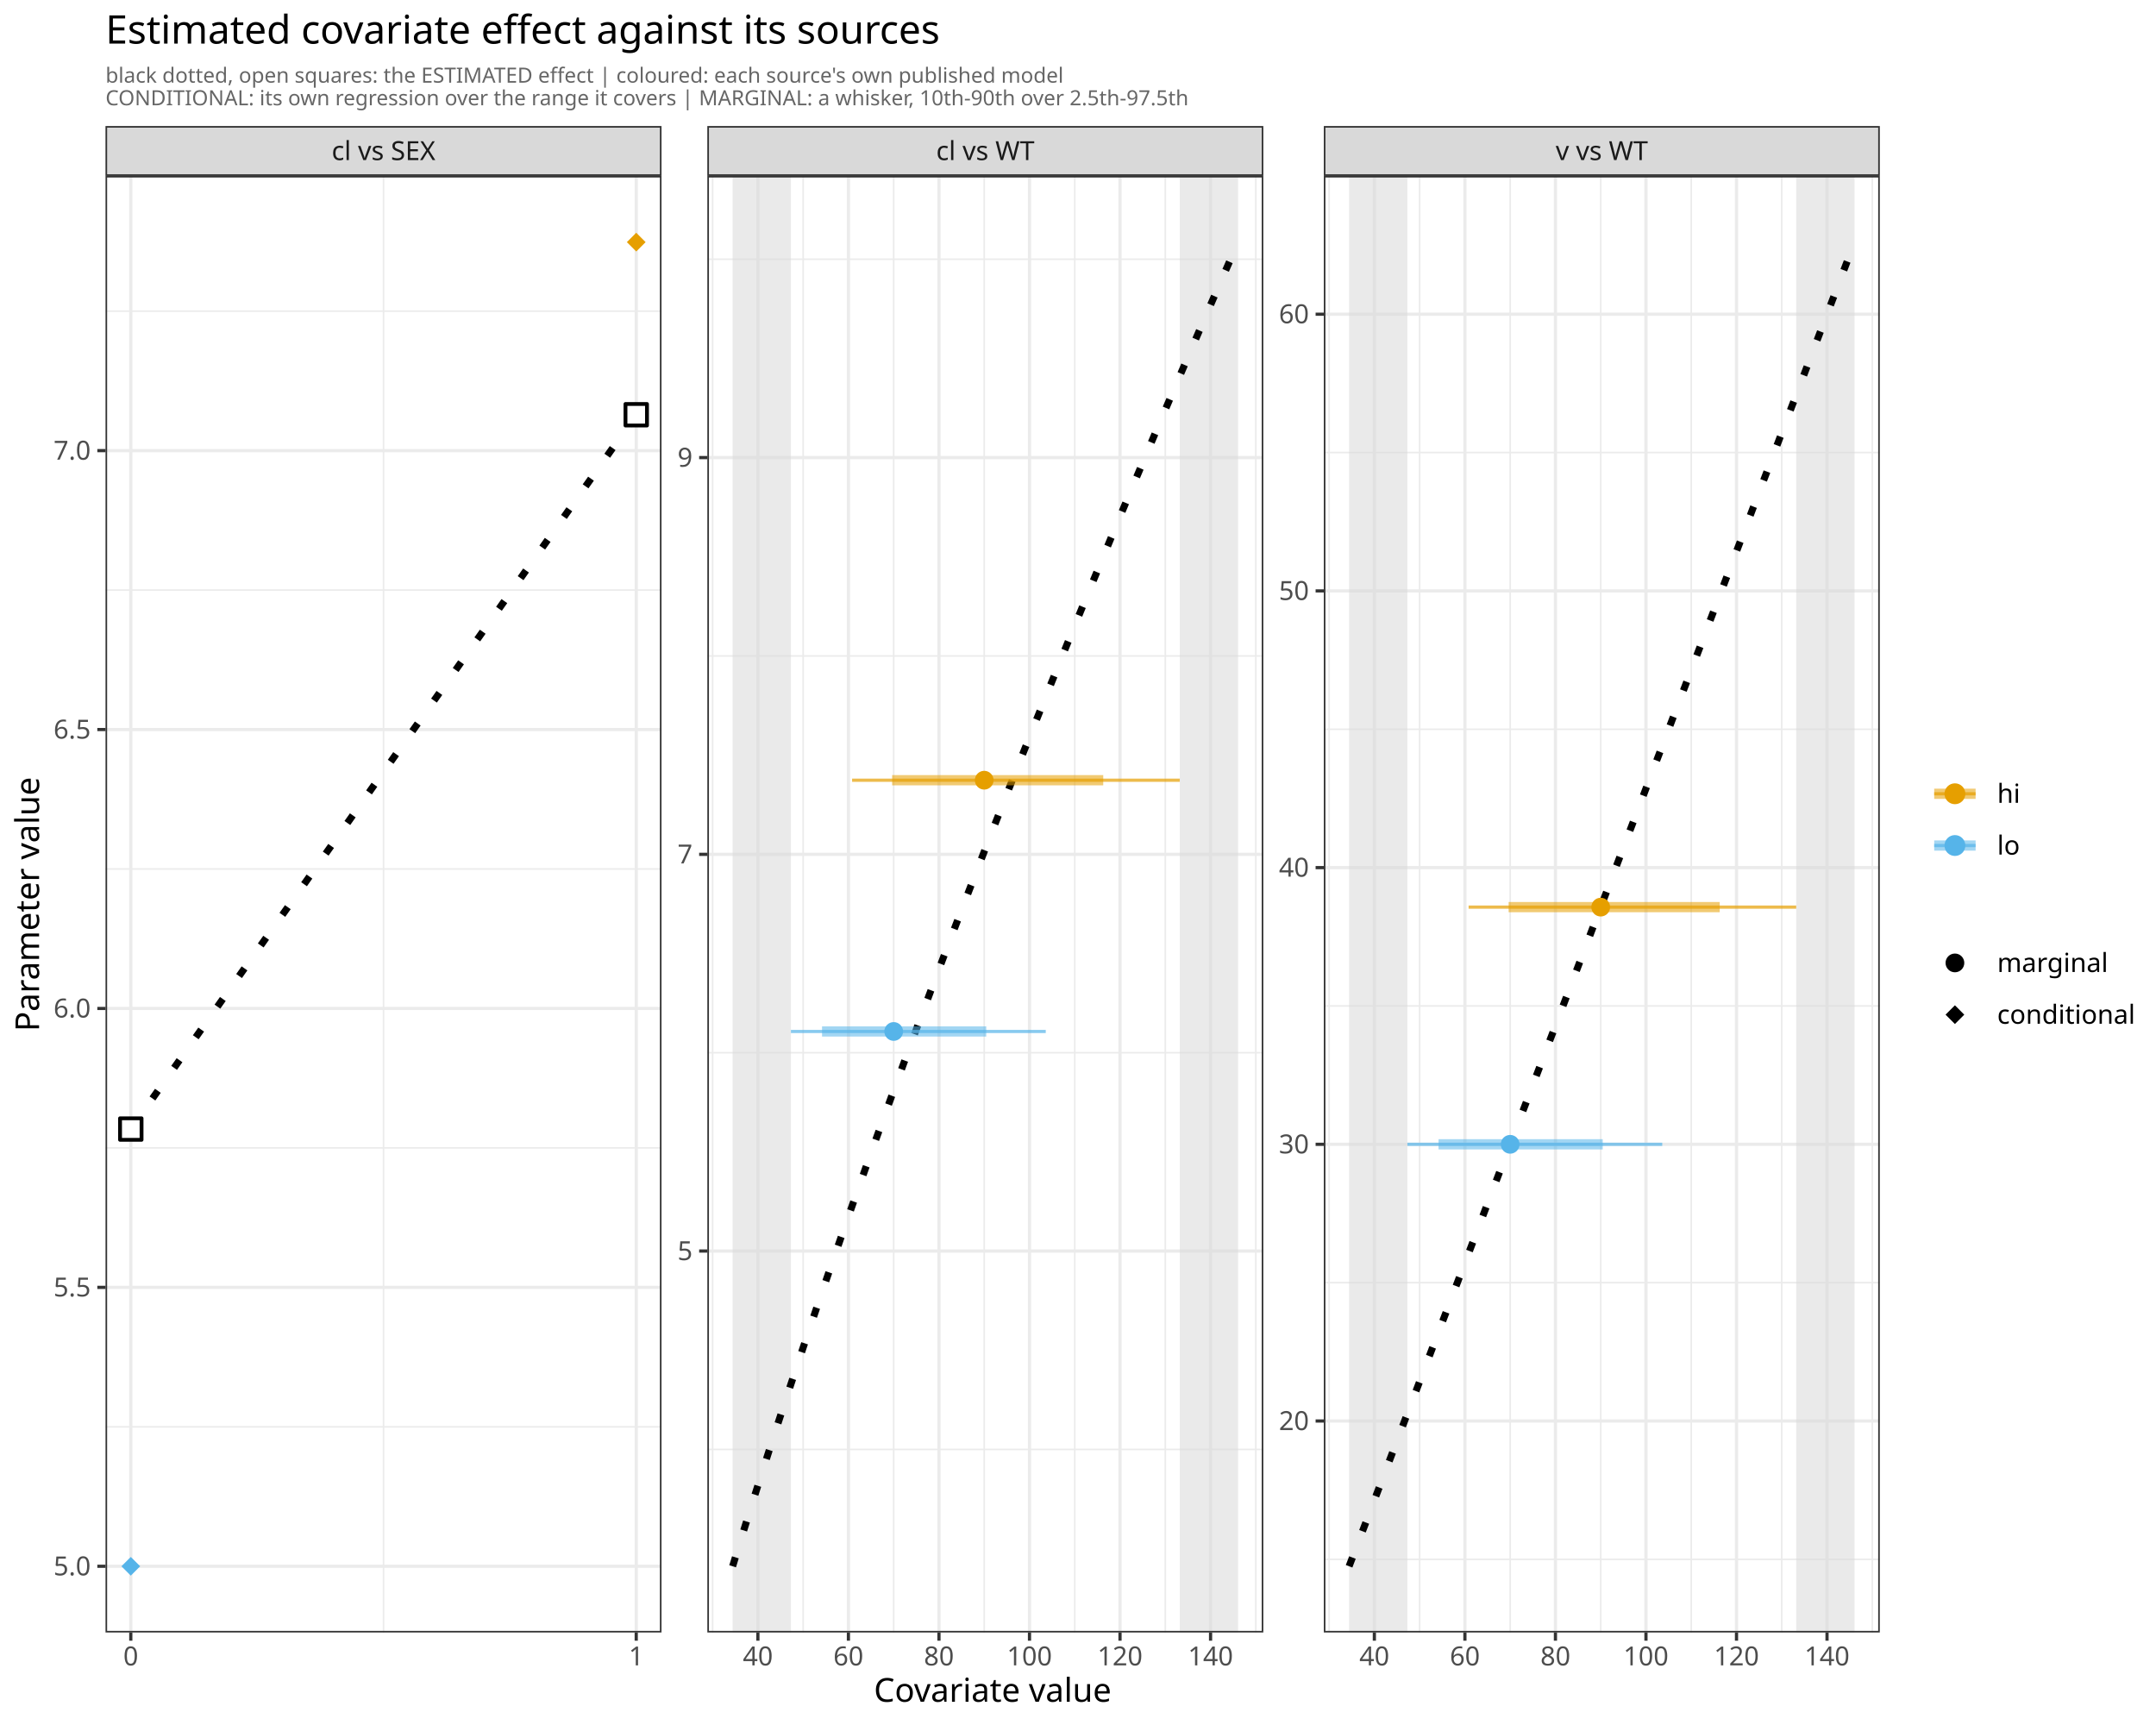
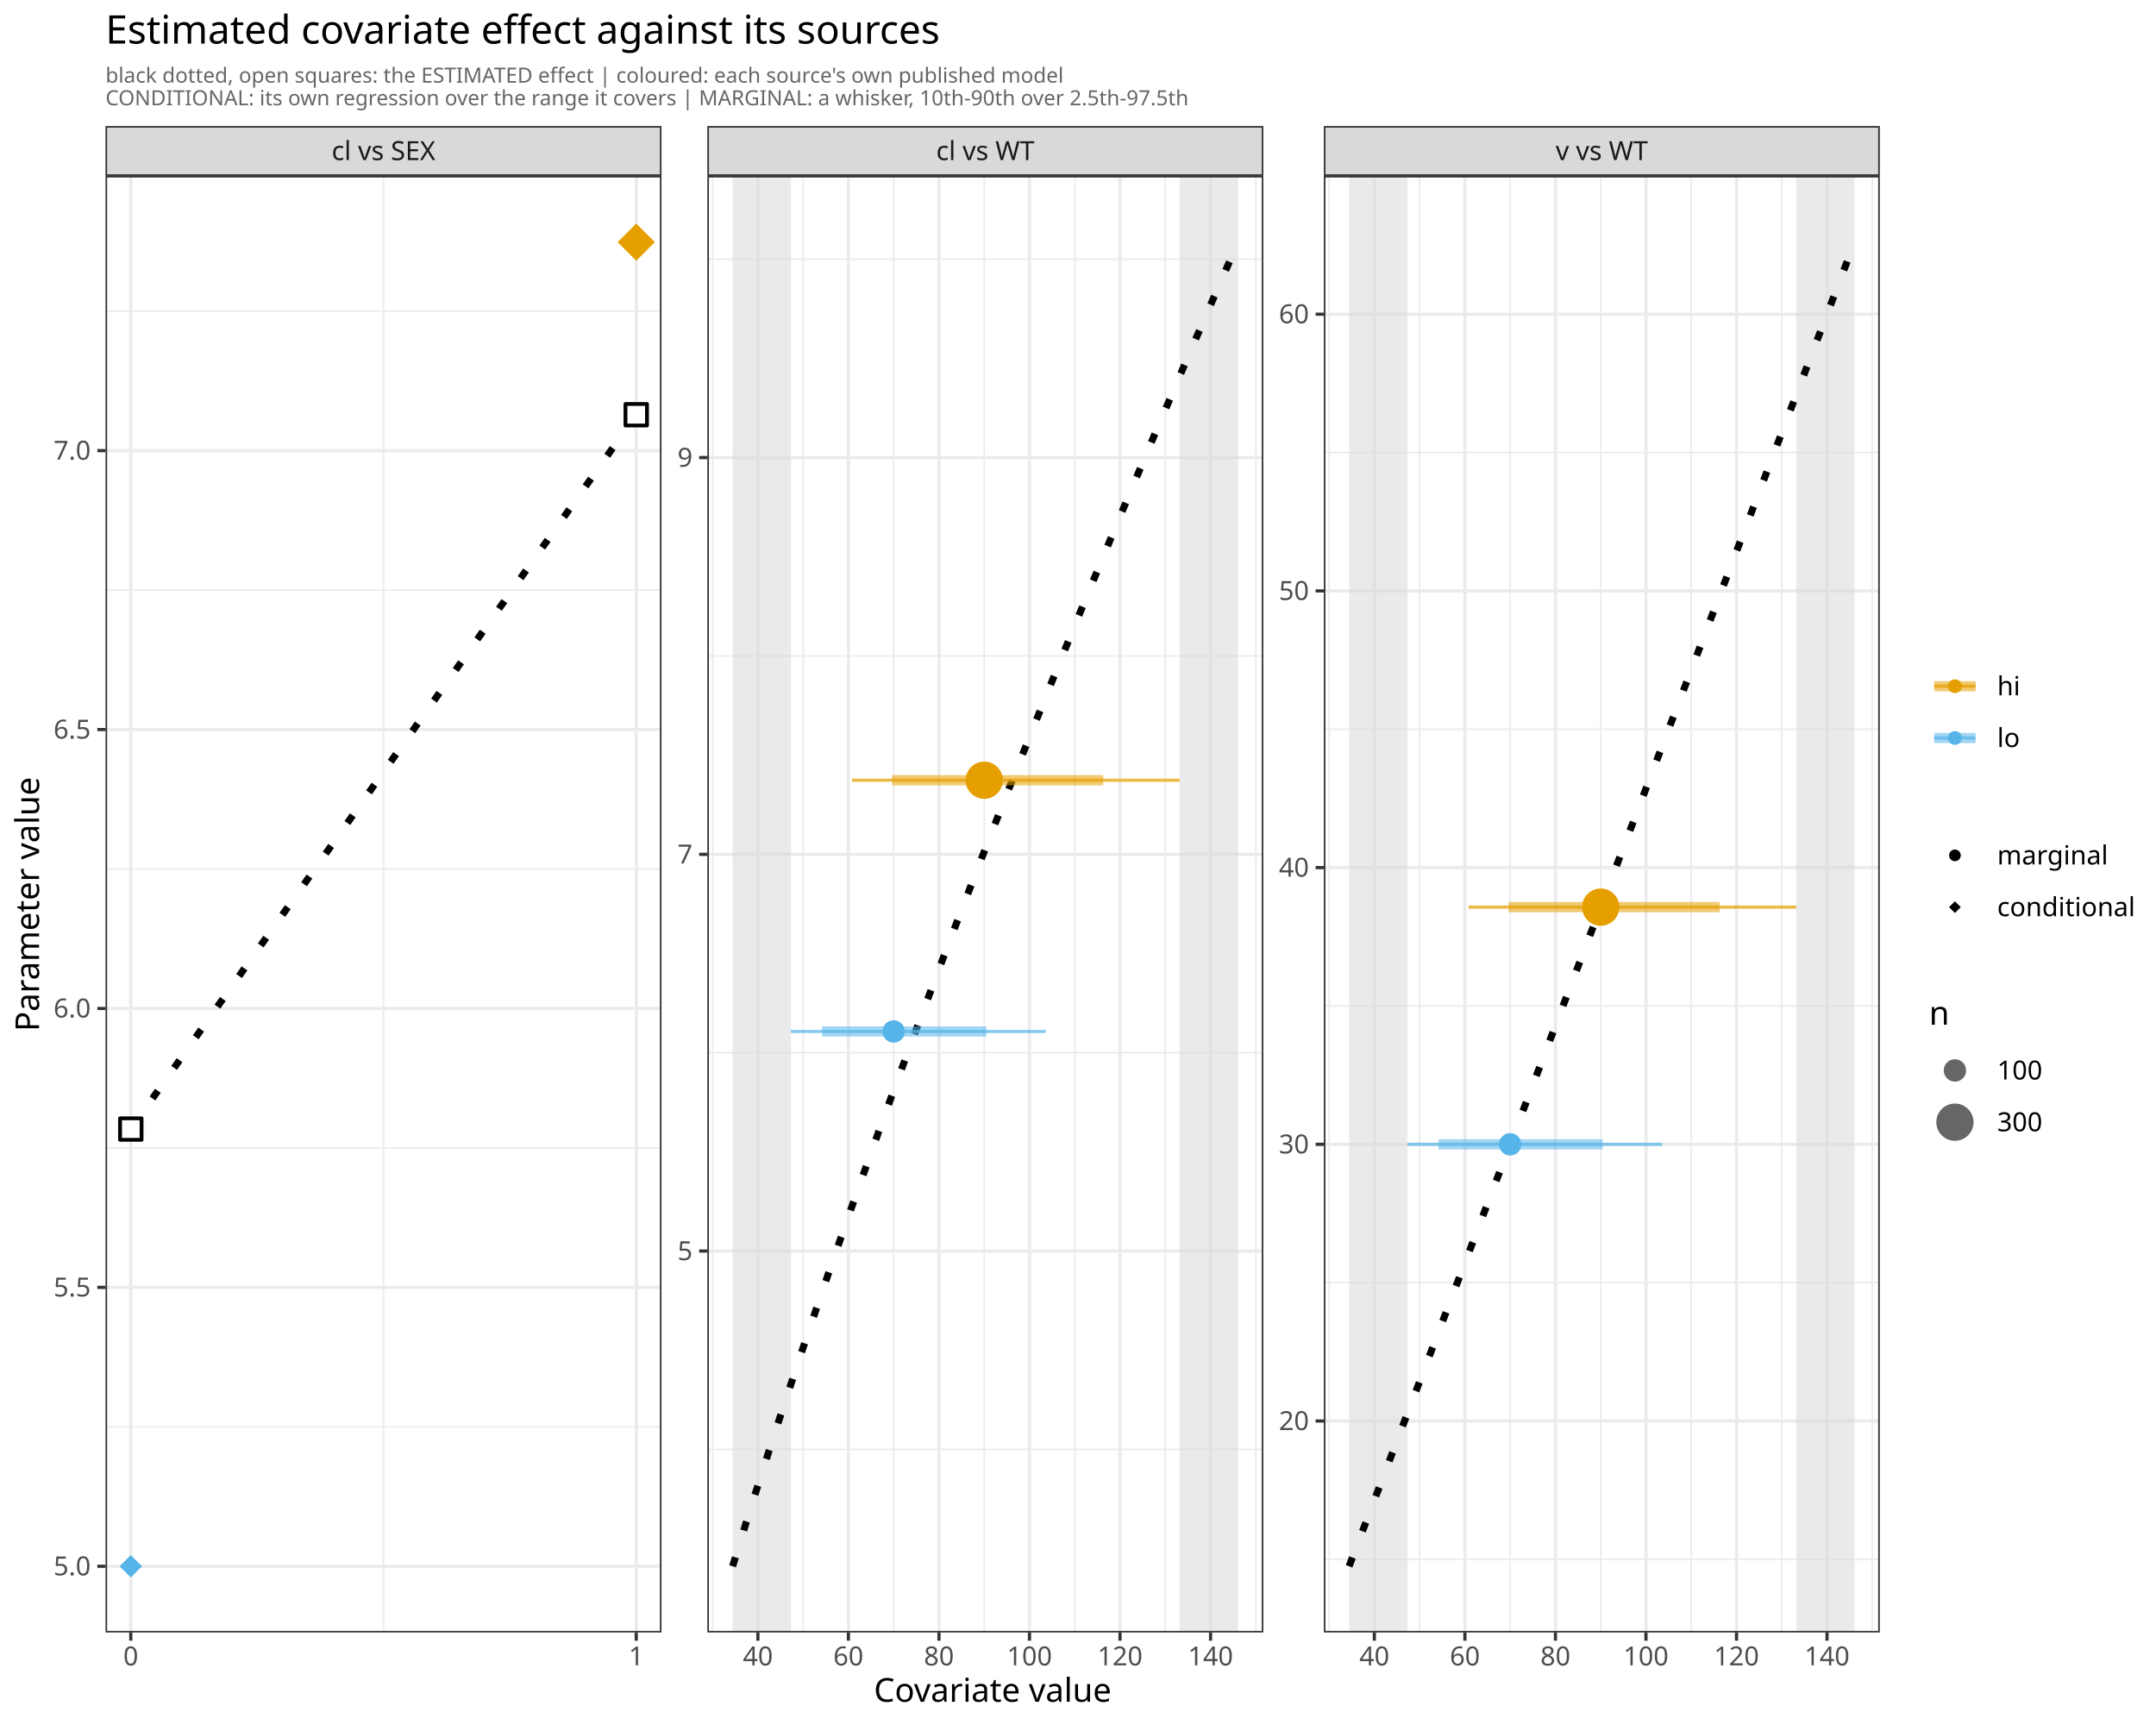
<svg xmlns="http://www.w3.org/2000/svg" class="svglite" data-engine-version="2.0" width="720.00pt" height="576.00pt" viewBox="0 0 720.00 576.00">
  <defs>
    <style type="text/css">
    .svglite line, .svglite polyline, .svglite polygon, .svglite path, .svglite rect, .svglite circle {
      fill: none;
      stroke: #000000;
      stroke-linecap: round;
      stroke-linejoin: round;
      stroke-miterlimit: 10.00;
    }
  </style>
  </defs>
  <rect width="100%" height="100%" style="stroke: none; fill: #FFFFFF;" />
  <defs>
    <clipPath id="cpMC4wMHw3MjAuMDB8MC4wMHw1NzYuMDA=">
      <rect x="0.00" y="0.00" width="720.00" height="576.00" />
    </clipPath>
  </defs>
  <g clip-path="url(#cpMC4wMHw3MjAuMDB8MC4wMHw1NzYuMDA=)">
    <rect x="0.00" y="0.00" width="720.00" height="576.00" style="stroke-width: 1.07; stroke: #FFFFFF; fill: #FFFFFF;" />
  </g>
  <defs>
    <clipPath id="cpMzUuMjR8MjIwLjkxfDU4Ljc0fDU0NS4xMQ==">
      <rect x="35.24" y="58.74" width="185.67" height="486.37" />
    </clipPath>
  </defs>
  <g clip-path="url(#cpMzUuMjR8MjIwLjkxfDU4Ljc0fDU0NS4xMQ==)">
    <rect x="35.24" y="58.74" width="185.67" height="486.37" style="stroke-width: 1.07; stroke: none; fill: #FFFFFF;" />
    <polyline points="35.24,476.44 220.91,476.44 " style="stroke-width: 0.53; stroke: #EBEBEB; stroke-linecap: butt;" />
    <polyline points="35.24,383.30 220.91,383.30 " style="stroke-width: 0.53; stroke: #EBEBEB; stroke-linecap: butt;" />
    <polyline points="35.24,290.17 220.91,290.17 " style="stroke-width: 0.53; stroke: #EBEBEB; stroke-linecap: butt;" />
    <polyline points="35.24,197.03 220.91,197.03 " style="stroke-width: 0.53; stroke: #EBEBEB; stroke-linecap: butt;" />
    <polyline points="35.24,103.90 220.91,103.90 " style="stroke-width: 0.53; stroke: #EBEBEB; stroke-linecap: butt;" />
    <polyline points="128.08,545.11 128.08,58.74 " style="stroke-width: 0.53; stroke: #EBEBEB; stroke-linecap: butt;" />
    <polyline points="35.24,523.00 220.91,523.00 " style="stroke-width: 1.07; stroke: #EBEBEB; stroke-linecap: butt;" />
    <polyline points="35.24,429.87 220.91,429.87 " style="stroke-width: 1.07; stroke: #EBEBEB; stroke-linecap: butt;" />
    <polyline points="35.24,336.74 220.91,336.74 " style="stroke-width: 1.07; stroke: #EBEBEB; stroke-linecap: butt;" />
    <polyline points="35.24,243.60 220.91,243.60 " style="stroke-width: 1.07; stroke: #EBEBEB; stroke-linecap: butt;" />
    <polyline points="35.24,150.47 220.91,150.47 " style="stroke-width: 1.07; stroke: #EBEBEB; stroke-linecap: butt;" />
    <polyline points="43.68,545.11 43.68,58.74 " style="stroke-width: 1.07; stroke: #EBEBEB; stroke-linecap: butt;" />
    <polyline points="212.47,545.11 212.47,58.74 " style="stroke-width: 1.07; stroke: #EBEBEB; stroke-linecap: butt;" />
    <polyline points="43.68,377.01 212.47,138.49 " style="stroke-width: 2.35; stroke-dasharray: 3.13,9.39; stroke-linecap: butt;" />
    <rect x="40.09" y="373.42" width="7.18" height="7.18" style="stroke-width: 1.28; fill: #FFFFFF;" />
    <rect x="208.88" y="134.90" width="7.18" height="7.18" style="stroke-width: 1.28; fill: #FFFFFF;" />
-     <polygon points="209.34,80.85 212.47,77.72 215.60,80.85 212.47,83.98 " style="stroke-width: 0.71; stroke: none; fill: #E69F00;" />
-     <polygon points="40.55,523.00 43.68,519.88 46.81,523.00 43.68,526.13 " style="stroke-width: 0.71; stroke: none; fill: #56B4E9;" />
+     <polygon points="206.25,80.85 212.47,74.63 218.70,80.85 212.47,87.07 " style="stroke-width: 0.71; stroke: none; fill: #E69F00;" />
+     <polygon points="39.94,523.00 43.68,519.26 47.42,523.00 43.68,526.75 " style="stroke-width: 0.71; stroke: none; fill: #56B4E9;" />
    <rect x="35.24" y="58.74" width="185.67" height="486.37" style="stroke-width: 1.07; stroke: #333333;" />
  </g>
  <g clip-path="url(#cpMC4wMHw3MjAuMDB8MC4wMHw1NzYuMDA=)">
</g>
  <defs>
    <clipPath id="cpMjM2LjIyfDQyMS44OXw1OC43NHw1NDUuMTE=">
      <rect x="236.22" y="58.74" width="185.67" height="486.37" />
    </clipPath>
  </defs>
  <g clip-path="url(#cpMjM2LjIyfDQyMS44OXw1OC43NHw1NDUuMTE=)">
    <rect x="236.22" y="58.74" width="185.67" height="486.37" style="stroke-width: 1.07; stroke: none; fill: #FFFFFF;" />
    <polyline points="236.22,483.98 421.89,483.98 " style="stroke-width: 0.53; stroke: #EBEBEB; stroke-linecap: butt;" />
    <polyline points="236.22,351.51 421.89,351.51 " style="stroke-width: 0.53; stroke: #EBEBEB; stroke-linecap: butt;" />
    <polyline points="236.22,219.03 421.89,219.03 " style="stroke-width: 0.53; stroke: #EBEBEB; stroke-linecap: butt;" />
    <polyline points="236.22,86.56 421.89,86.56 " style="stroke-width: 0.53; stroke: #EBEBEB; stroke-linecap: butt;" />
    <polyline points="237.98,545.11 237.98,58.74 " style="stroke-width: 0.53; stroke: #EBEBEB; stroke-linecap: butt;" />
    <polyline points="268.22,545.11 268.22,58.74 " style="stroke-width: 0.53; stroke: #EBEBEB; stroke-linecap: butt;" />
    <polyline points="298.45,545.11 298.45,58.74 " style="stroke-width: 0.53; stroke: #EBEBEB; stroke-linecap: butt;" />
    <polyline points="328.68,545.11 328.68,58.74 " style="stroke-width: 0.53; stroke: #EBEBEB; stroke-linecap: butt;" />
    <polyline points="358.92,545.11 358.92,58.74 " style="stroke-width: 0.53; stroke: #EBEBEB; stroke-linecap: butt;" />
    <polyline points="389.15,545.11 389.15,58.74 " style="stroke-width: 0.53; stroke: #EBEBEB; stroke-linecap: butt;" />
    <polyline points="419.38,545.11 419.38,58.74 " style="stroke-width: 0.53; stroke: #EBEBEB; stroke-linecap: butt;" />
    <polyline points="236.22,417.74 421.89,417.74 " style="stroke-width: 1.07; stroke: #EBEBEB; stroke-linecap: butt;" />
    <polyline points="236.22,285.27 421.89,285.27 " style="stroke-width: 1.07; stroke: #EBEBEB; stroke-linecap: butt;" />
    <polyline points="236.22,152.80 421.89,152.80 " style="stroke-width: 1.07; stroke: #EBEBEB; stroke-linecap: butt;" />
    <polyline points="253.10,545.11 253.10,58.74 " style="stroke-width: 1.07; stroke: #EBEBEB; stroke-linecap: butt;" />
    <polyline points="283.33,545.11 283.33,58.74 " style="stroke-width: 1.07; stroke: #EBEBEB; stroke-linecap: butt;" />
    <polyline points="313.57,545.11 313.57,58.74 " style="stroke-width: 1.07; stroke: #EBEBEB; stroke-linecap: butt;" />
    <polyline points="343.80,545.11 343.80,58.74 " style="stroke-width: 1.07; stroke: #EBEBEB; stroke-linecap: butt;" />
    <polyline points="374.03,545.11 374.03,58.74 " style="stroke-width: 1.07; stroke: #EBEBEB; stroke-linecap: butt;" />
    <polyline points="404.27,545.11 404.27,58.74 " style="stroke-width: 1.07; stroke: #EBEBEB; stroke-linecap: butt;" />
    <rect x="244.66" y="58.74" width="19.48" height="486.37" style="stroke-width: 1.07; stroke: none; stroke-linecap: butt; stroke-linejoin: miter; fill: #D9D9D9; fill-opacity: 0.55;" />
    <rect x="393.98" y="58.74" width="19.48" height="486.37" style="stroke-width: 1.07; stroke: none; stroke-linecap: butt; stroke-linejoin: miter; fill: #D9D9D9; fill-opacity: 0.55;" />
    <polyline points="244.66,523.00 246.08,518.40 247.49,513.83 248.91,509.28 250.33,504.77 251.75,500.28 253.17,495.82 254.59,491.38 256.01,486.97 257.42,482.59 258.84,478.23 260.26,473.89 261.68,469.57 263.10,465.28 264.52,461.01 265.93,456.76 267.35,452.53 268.77,448.32 270.19,444.13 271.61,439.96 273.03,435.80 274.45,431.67 275.86,427.55 277.28,423.45 278.70,419.37 280.12,415.31 281.54,411.26 282.96,407.23 284.37,403.21 285.79,399.21 287.21,395.22 288.63,391.25 290.05,387.29 291.47,383.35 292.88,379.42 294.30,375.51 295.72,371.61 297.14,367.72 298.56,363.85 299.98,359.99 301.40,356.14 302.81,352.30 304.23,348.48 305.65,344.67 307.07,340.87 308.49,337.08 309.91,333.31 311.32,329.54 312.74,325.79 314.16,322.05 315.58,318.31 317.00,314.59 318.42,310.88 319.84,307.18 321.25,303.49 322.67,299.82 324.09,296.15 325.51,292.49 326.93,288.84 328.35,285.20 329.76,281.57 331.18,277.95 332.60,274.33 334.02,270.73 335.44,267.14 336.86,263.55 338.28,259.98 339.69,256.41 341.11,252.85 342.53,249.30 343.95,245.76 345.37,242.23 346.79,238.70 348.20,235.19 349.62,231.68 351.04,228.17 352.46,224.68 353.88,221.20 355.30,217.72 356.71,214.25 358.13,210.78 359.55,207.33 360.97,203.88 362.39,200.44 363.81,197.01 365.23,193.58 366.64,190.16 368.06,186.75 369.48,183.34 370.90,179.94 372.32,176.55 373.74,173.17 375.15,169.79 376.57,166.41 377.99,163.05 379.41,159.69 380.83,156.34 382.25,152.99 383.67,149.65 385.08,146.32 386.50,142.99 387.92,139.67 389.34,136.35 390.76,133.04 392.18,129.74 393.59,126.44 395.01,123.15 396.43,119.86 397.85,116.58 399.27,113.30 400.69,110.03 402.11,106.77 403.52,103.51 404.94,100.26 406.36,97.01 407.78,93.77 409.20,90.53 410.62,87.30 412.03,84.07 413.45,80.85 " style="stroke-width: 2.35; stroke-dasharray: 3.13,9.39; stroke-linecap: butt;" />
    <line x1="284.56" y1="260.52" x2="393.98" y2="260.52" style="stroke-width: 1.07; stroke: #E69F00; stroke-opacity: 0.70; stroke-linecap: butt;" />
    <line x1="264.13" y1="344.42" x2="349.23" y2="344.42" style="stroke-width: 1.07; stroke: #56B4E9; stroke-opacity: 0.70; stroke-linecap: butt;" />
    <line x1="297.92" y1="260.52" x2="368.43" y2="260.52" style="stroke-width: 3.41; stroke: #E69F00; stroke-opacity: 0.55; stroke-linecap: butt;" />
    <line x1="274.52" y1="344.42" x2="329.36" y2="344.42" style="stroke-width: 3.41; stroke: #56B4E9; stroke-opacity: 0.55; stroke-linecap: butt;" />
-     <circle cx="328.68" cy="260.52" r="3.13" style="stroke-width: 0.71; stroke: none; fill: #E69F00;" />
-     <circle cx="298.45" cy="344.42" r="3.13" style="stroke-width: 0.71; stroke: none; fill: #56B4E9;" />
+     <circle cx="328.68" cy="260.52" r="6.22" style="stroke-width: 0.71; stroke: none; fill: #E69F00;" />
+     <circle cx="298.45" cy="344.42" r="3.74" style="stroke-width: 0.71; stroke: none; fill: #56B4E9;" />
    <rect x="236.22" y="58.74" width="185.67" height="486.37" style="stroke-width: 1.07; stroke: #333333;" />
  </g>
  <g clip-path="url(#cpMC4wMHw3MjAuMDB8MC4wMHw1NzYuMDA=)">
</g>
  <defs>
    <clipPath id="cpNDQyLjA5fDYyNy43N3w1OC43NHw1NDUuMTE=">
      <rect x="442.09" y="58.74" width="185.67" height="486.37" />
    </clipPath>
  </defs>
  <g clip-path="url(#cpNDQyLjA5fDYyNy43N3w1OC43NHw1NDUuMTE=)">
    <rect x="442.09" y="58.74" width="185.67" height="486.37" style="stroke-width: 1.07; stroke: none; fill: #FFFFFF;" />
    <polyline points="442.09,520.69 627.77,520.69 " style="stroke-width: 0.53; stroke: #EBEBEB; stroke-linecap: butt;" />
    <polyline points="442.09,428.30 627.77,428.30 " style="stroke-width: 0.53; stroke: #EBEBEB; stroke-linecap: butt;" />
    <polyline points="442.09,335.90 627.77,335.90 " style="stroke-width: 0.53; stroke: #EBEBEB; stroke-linecap: butt;" />
    <polyline points="442.09,243.51 627.77,243.51 " style="stroke-width: 0.53; stroke: #EBEBEB; stroke-linecap: butt;" />
    <polyline points="442.09,151.11 627.77,151.11 " style="stroke-width: 0.53; stroke: #EBEBEB; stroke-linecap: butt;" />
    <polyline points="443.86,545.11 443.86,58.74 " style="stroke-width: 0.53; stroke: #EBEBEB; stroke-linecap: butt;" />
    <polyline points="474.09,545.11 474.09,58.74 " style="stroke-width: 0.53; stroke: #EBEBEB; stroke-linecap: butt;" />
    <polyline points="504.32,545.11 504.32,58.74 " style="stroke-width: 0.53; stroke: #EBEBEB; stroke-linecap: butt;" />
    <polyline points="534.56,545.11 534.56,58.74 " style="stroke-width: 0.53; stroke: #EBEBEB; stroke-linecap: butt;" />
    <polyline points="564.79,545.11 564.79,58.74 " style="stroke-width: 0.53; stroke: #EBEBEB; stroke-linecap: butt;" />
    <polyline points="595.02,545.11 595.02,58.74 " style="stroke-width: 0.53; stroke: #EBEBEB; stroke-linecap: butt;" />
    <polyline points="625.26,545.11 625.26,58.74 " style="stroke-width: 0.53; stroke: #EBEBEB; stroke-linecap: butt;" />
    <polyline points="442.09,474.49 627.77,474.49 " style="stroke-width: 1.07; stroke: #EBEBEB; stroke-linecap: butt;" />
    <polyline points="442.09,382.10 627.77,382.10 " style="stroke-width: 1.07; stroke: #EBEBEB; stroke-linecap: butt;" />
    <polyline points="442.09,289.71 627.77,289.71 " style="stroke-width: 1.07; stroke: #EBEBEB; stroke-linecap: butt;" />
    <polyline points="442.09,197.31 627.77,197.31 " style="stroke-width: 1.07; stroke: #EBEBEB; stroke-linecap: butt;" />
    <polyline points="442.09,104.92 627.77,104.92 " style="stroke-width: 1.07; stroke: #EBEBEB; stroke-linecap: butt;" />
    <polyline points="458.97,545.11 458.97,58.74 " style="stroke-width: 1.07; stroke: #EBEBEB; stroke-linecap: butt;" />
    <polyline points="489.21,545.11 489.21,58.74 " style="stroke-width: 1.07; stroke: #EBEBEB; stroke-linecap: butt;" />
    <polyline points="519.44,545.11 519.44,58.74 " style="stroke-width: 1.07; stroke: #EBEBEB; stroke-linecap: butt;" />
    <polyline points="549.67,545.11 549.67,58.74 " style="stroke-width: 1.07; stroke: #EBEBEB; stroke-linecap: butt;" />
    <polyline points="579.91,545.11 579.91,58.74 " style="stroke-width: 1.07; stroke: #EBEBEB; stroke-linecap: butt;" />
    <polyline points="610.14,545.11 610.14,58.74 " style="stroke-width: 1.07; stroke: #EBEBEB; stroke-linecap: butt;" />
    <rect x="450.53" y="58.74" width="19.48" height="486.37" style="stroke-width: 1.07; stroke: none; stroke-linecap: butt; stroke-linejoin: miter; fill: #D9D9D9; fill-opacity: 0.55;" />
    <rect x="599.85" y="58.74" width="19.48" height="486.37" style="stroke-width: 1.07; stroke: none; stroke-linecap: butt; stroke-linejoin: miter; fill: #D9D9D9; fill-opacity: 0.55;" />
    <polyline points="450.53,523.00 451.95,519.29 453.37,515.57 454.79,511.86 456.21,508.14 457.62,504.43 459.04,500.71 460.46,497.00 461.88,493.28 463.30,489.56 464.72,485.85 466.14,482.13 467.55,478.42 468.97,474.70 470.39,470.99 471.81,467.27 473.23,463.56 474.65,459.84 476.06,456.12 477.48,452.41 478.90,448.69 480.32,444.98 481.74,441.26 483.16,437.55 484.58,433.83 485.99,430.12 487.41,426.40 488.83,422.68 490.25,418.97 491.67,415.25 493.09,411.54 494.50,407.82 495.92,404.11 497.34,400.39 498.76,396.68 500.18,392.96 501.60,389.24 503.01,385.53 504.43,381.81 505.85,378.10 507.27,374.38 508.69,370.67 510.11,366.95 511.53,363.24 512.94,359.52 514.36,355.80 515.78,352.09 517.20,348.37 518.62,344.66 520.04,340.94 521.45,337.23 522.87,333.51 524.29,329.79 525.71,326.08 527.13,322.36 528.55,318.65 529.97,314.93 531.38,311.22 532.80,307.50 534.22,303.79 535.64,300.07 537.06,296.35 538.48,292.64 539.89,288.92 541.31,285.21 542.73,281.49 544.15,277.78 545.57,274.06 546.99,270.35 548.41,266.63 549.82,262.91 551.24,259.20 552.66,255.48 554.08,251.77 555.50,248.05 556.92,244.34 558.33,240.62 559.75,236.91 561.17,233.19 562.59,229.47 564.01,225.76 565.43,222.04 566.84,218.33 568.26,214.61 569.68,210.90 571.10,207.18 572.52,203.47 573.94,199.75 575.36,196.03 576.77,192.32 578.19,188.60 579.61,184.89 581.03,181.17 582.45,177.46 583.87,173.74 585.28,170.03 586.70,166.31 588.12,162.59 589.54,158.88 590.96,155.16 592.38,151.45 593.80,147.73 595.21,144.02 596.63,140.30 598.05,136.58 599.47,132.87 600.89,129.15 602.31,125.44 603.72,121.72 605.14,118.01 606.56,114.29 607.98,110.58 609.40,106.86 610.82,103.14 612.24,99.43 613.65,95.71 615.07,92.00 616.49,88.28 617.91,84.57 619.33,80.85 " style="stroke-width: 2.35; stroke-dasharray: 3.13,9.39; stroke-linecap: butt;" />
    <line x1="490.44" y1="302.90" x2="599.85" y2="302.90" style="stroke-width: 1.07; stroke: #E69F00; stroke-opacity: 0.70; stroke-linecap: butt;" />
    <line x1="470.01" y1="382.10" x2="555.11" y2="382.10" style="stroke-width: 1.07; stroke: #56B4E9; stroke-opacity: 0.70; stroke-linecap: butt;" />
    <line x1="503.80" y1="302.90" x2="574.30" y2="302.90" style="stroke-width: 3.41; stroke: #E69F00; stroke-opacity: 0.55; stroke-linecap: butt;" />
    <line x1="480.40" y1="382.10" x2="535.24" y2="382.10" style="stroke-width: 3.41; stroke: #56B4E9; stroke-opacity: 0.55; stroke-linecap: butt;" />
-     <circle cx="534.56" cy="302.90" r="3.13" style="stroke-width: 0.71; stroke: none; fill: #E69F00;" />
-     <circle cx="504.32" cy="382.10" r="3.13" style="stroke-width: 0.71; stroke: none; fill: #56B4E9;" />
+     <circle cx="534.56" cy="302.90" r="6.22" style="stroke-width: 0.71; stroke: none; fill: #E69F00;" />
+     <circle cx="504.32" cy="382.10" r="3.74" style="stroke-width: 0.71; stroke: none; fill: #56B4E9;" />
    <rect x="442.09" y="58.74" width="185.67" height="486.37" style="stroke-width: 1.07; stroke: #333333;" />
  </g>
  <g clip-path="url(#cpMC4wMHw3MjAuMDB8MC4wMHw1NzYuMDA=)">
</g>
  <defs>
    <clipPath id="cpMzUuMjR8MjIwLjkxfDQyLjA5fDU4Ljc0">
      <rect x="35.24" y="42.09" width="185.67" height="16.65" />
    </clipPath>
  </defs>
  <g clip-path="url(#cpMzUuMjR8MjIwLjkxfDQyLjA5fDU4Ljc0)">
    <rect x="35.24" y="42.09" width="185.67" height="16.65" style="stroke-width: 1.07; stroke: #333333; fill: #D9D9D9;" />
    <text x="128.08" y="53.45" text-anchor="middle" style="font-size: 8.80px; fill: #1A1A1A; font-family: sans;" textLength="42.56px" lengthAdjust="spacingAndGlyphs">cl  vs  SEX</text>
  </g>
  <g clip-path="url(#cpMC4wMHw3MjAuMDB8MC4wMHw1NzYuMDA=)">
</g>
  <defs>
    <clipPath id="cpMjM2LjIyfDQyMS44OXw0Mi4wOXw1OC43NA==">
      <rect x="236.22" y="42.09" width="185.67" height="16.65" />
    </clipPath>
  </defs>
  <g clip-path="url(#cpMjM2LjIyfDQyMS44OXw0Mi4wOXw1OC43NA==)">
    <rect x="236.22" y="42.09" width="185.67" height="16.65" style="stroke-width: 1.07; stroke: #333333; fill: #D9D9D9;" />
    <text x="329.06" y="53.45" text-anchor="middle" style="font-size: 8.80px; fill: #1A1A1A; font-family: sans;" textLength="38.62px" lengthAdjust="spacingAndGlyphs">cl  vs  WT</text>
  </g>
  <g clip-path="url(#cpMC4wMHw3MjAuMDB8MC4wMHw1NzYuMDA=)">
</g>
  <defs>
    <clipPath id="cpNDQyLjA5fDYyNy43N3w0Mi4wOXw1OC43NA==">
      <rect x="442.09" y="42.09" width="185.67" height="16.65" />
    </clipPath>
  </defs>
  <g clip-path="url(#cpNDQyLjA5fDYyNy43N3w0Mi4wOXw1OC43NA==)">
    <rect x="442.09" y="42.09" width="185.67" height="16.65" style="stroke-width: 1.07; stroke: #333333; fill: #D9D9D9;" />
    <text x="534.93" y="53.45" text-anchor="middle" style="font-size: 8.80px; fill: #1A1A1A; font-family: sans;" textLength="36.67px" lengthAdjust="spacingAndGlyphs">v  vs  WT</text>
  </g>
  <g clip-path="url(#cpMC4wMHw3MjAuMDB8MC4wMHw1NzYuMDA=)">
    <polyline points="43.68,547.85 43.68,545.11 " style="stroke-width: 1.07; stroke: #333333; stroke-linecap: butt;" />
    <polyline points="212.47,547.85 212.47,545.11 " style="stroke-width: 1.07; stroke: #333333; stroke-linecap: butt;" />
    <text x="43.68" y="556.10" text-anchor="middle" style="font-size: 8.80px; fill: #4D4D4D; font-family: sans;" textLength="4.89px" lengthAdjust="spacingAndGlyphs">0</text>
    <text x="212.47" y="556.10" text-anchor="middle" style="font-size: 8.80px; fill: #4D4D4D; font-family: sans;" textLength="4.89px" lengthAdjust="spacingAndGlyphs">1</text>
    <polyline points="253.10,547.85 253.10,545.11 " style="stroke-width: 1.07; stroke: #333333; stroke-linecap: butt;" />
    <polyline points="283.33,547.85 283.33,545.11 " style="stroke-width: 1.07; stroke: #333333; stroke-linecap: butt;" />
    <polyline points="313.57,547.85 313.57,545.11 " style="stroke-width: 1.07; stroke: #333333; stroke-linecap: butt;" />
    <polyline points="343.80,547.85 343.80,545.11 " style="stroke-width: 1.07; stroke: #333333; stroke-linecap: butt;" />
    <polyline points="374.03,547.85 374.03,545.11 " style="stroke-width: 1.07; stroke: #333333; stroke-linecap: butt;" />
    <polyline points="404.27,547.85 404.27,545.11 " style="stroke-width: 1.07; stroke: #333333; stroke-linecap: butt;" />
    <text x="253.10" y="556.10" text-anchor="middle" style="font-size: 8.80px; fill: #4D4D4D; font-family: sans;" textLength="9.79px" lengthAdjust="spacingAndGlyphs">40</text>
    <text x="283.33" y="556.10" text-anchor="middle" style="font-size: 8.80px; fill: #4D4D4D; font-family: sans;" textLength="9.79px" lengthAdjust="spacingAndGlyphs">60</text>
    <text x="313.57" y="556.10" text-anchor="middle" style="font-size: 8.80px; fill: #4D4D4D; font-family: sans;" textLength="9.79px" lengthAdjust="spacingAndGlyphs">80</text>
    <text x="343.80" y="556.10" text-anchor="middle" style="font-size: 8.80px; fill: #4D4D4D; font-family: sans;" textLength="14.68px" lengthAdjust="spacingAndGlyphs">100</text>
    <text x="374.03" y="556.10" text-anchor="middle" style="font-size: 8.80px; fill: #4D4D4D; font-family: sans;" textLength="14.68px" lengthAdjust="spacingAndGlyphs">120</text>
    <text x="404.27" y="556.10" text-anchor="middle" style="font-size: 8.80px; fill: #4D4D4D; font-family: sans;" textLength="14.68px" lengthAdjust="spacingAndGlyphs">140</text>
    <polyline points="458.97,547.85 458.97,545.11 " style="stroke-width: 1.07; stroke: #333333; stroke-linecap: butt;" />
    <polyline points="489.21,547.85 489.21,545.11 " style="stroke-width: 1.07; stroke: #333333; stroke-linecap: butt;" />
    <polyline points="519.44,547.85 519.44,545.11 " style="stroke-width: 1.07; stroke: #333333; stroke-linecap: butt;" />
    <polyline points="549.67,547.85 549.67,545.11 " style="stroke-width: 1.07; stroke: #333333; stroke-linecap: butt;" />
    <polyline points="579.91,547.85 579.91,545.11 " style="stroke-width: 1.07; stroke: #333333; stroke-linecap: butt;" />
    <polyline points="610.14,547.85 610.14,545.11 " style="stroke-width: 1.07; stroke: #333333; stroke-linecap: butt;" />
    <text x="458.97" y="556.10" text-anchor="middle" style="font-size: 8.80px; fill: #4D4D4D; font-family: sans;" textLength="9.79px" lengthAdjust="spacingAndGlyphs">40</text>
    <text x="489.21" y="556.10" text-anchor="middle" style="font-size: 8.80px; fill: #4D4D4D; font-family: sans;" textLength="9.79px" lengthAdjust="spacingAndGlyphs">60</text>
    <text x="519.44" y="556.10" text-anchor="middle" style="font-size: 8.80px; fill: #4D4D4D; font-family: sans;" textLength="9.79px" lengthAdjust="spacingAndGlyphs">80</text>
    <text x="549.67" y="556.10" text-anchor="middle" style="font-size: 8.80px; fill: #4D4D4D; font-family: sans;" textLength="14.68px" lengthAdjust="spacingAndGlyphs">100</text>
    <text x="579.91" y="556.10" text-anchor="middle" style="font-size: 8.80px; fill: #4D4D4D; font-family: sans;" textLength="14.68px" lengthAdjust="spacingAndGlyphs">120</text>
    <text x="610.14" y="556.10" text-anchor="middle" style="font-size: 8.80px; fill: #4D4D4D; font-family: sans;" textLength="14.68px" lengthAdjust="spacingAndGlyphs">140</text>
    <text x="437.16" y="477.52" text-anchor="end" style="font-size: 8.80px; fill: #4D4D4D; font-family: sans;" textLength="9.79px" lengthAdjust="spacingAndGlyphs">20</text>
    <text x="437.16" y="385.13" text-anchor="end" style="font-size: 8.80px; fill: #4D4D4D; font-family: sans;" textLength="9.79px" lengthAdjust="spacingAndGlyphs">30</text>
    <text x="437.16" y="292.73" text-anchor="end" style="font-size: 8.80px; fill: #4D4D4D; font-family: sans;" textLength="9.79px" lengthAdjust="spacingAndGlyphs">40</text>
    <text x="437.16" y="200.34" text-anchor="end" style="font-size: 8.80px; fill: #4D4D4D; font-family: sans;" textLength="9.79px" lengthAdjust="spacingAndGlyphs">50</text>
    <text x="437.16" y="107.94" text-anchor="end" style="font-size: 8.80px; fill: #4D4D4D; font-family: sans;" textLength="9.79px" lengthAdjust="spacingAndGlyphs">60</text>
    <polyline points="439.35,474.49 442.09,474.49 " style="stroke-width: 1.07; stroke: #333333; stroke-linecap: butt;" />
    <polyline points="439.35,382.10 442.09,382.10 " style="stroke-width: 1.07; stroke: #333333; stroke-linecap: butt;" />
    <polyline points="439.35,289.71 442.09,289.71 " style="stroke-width: 1.07; stroke: #333333; stroke-linecap: butt;" />
    <polyline points="439.35,197.31 442.09,197.31 " style="stroke-width: 1.07; stroke: #333333; stroke-linecap: butt;" />
    <polyline points="439.35,104.92 442.09,104.92 " style="stroke-width: 1.07; stroke: #333333; stroke-linecap: butt;" />
    <text x="231.29" y="420.77" text-anchor="end" style="font-size: 8.80px; fill: #4D4D4D; font-family: sans;" textLength="4.89px" lengthAdjust="spacingAndGlyphs">5</text>
    <text x="231.29" y="288.30" text-anchor="end" style="font-size: 8.80px; fill: #4D4D4D; font-family: sans;" textLength="4.89px" lengthAdjust="spacingAndGlyphs">7</text>
    <text x="231.29" y="155.83" text-anchor="end" style="font-size: 8.80px; fill: #4D4D4D; font-family: sans;" textLength="4.89px" lengthAdjust="spacingAndGlyphs">9</text>
    <polyline points="233.48,417.74 236.22,417.74 " style="stroke-width: 1.07; stroke: #333333; stroke-linecap: butt;" />
    <polyline points="233.48,285.27 236.22,285.27 " style="stroke-width: 1.07; stroke: #333333; stroke-linecap: butt;" />
    <polyline points="233.48,152.80 236.22,152.80 " style="stroke-width: 1.07; stroke: #333333; stroke-linecap: butt;" />
    <text x="30.31" y="526.03" text-anchor="end" style="font-size: 8.80px; fill: #4D4D4D; font-family: sans;" textLength="12.23px" lengthAdjust="spacingAndGlyphs">5.0</text>
    <text x="30.31" y="432.90" text-anchor="end" style="font-size: 8.80px; fill: #4D4D4D; font-family: sans;" textLength="12.23px" lengthAdjust="spacingAndGlyphs">5.5</text>
    <text x="30.31" y="339.76" text-anchor="end" style="font-size: 8.80px; fill: #4D4D4D; font-family: sans;" textLength="12.23px" lengthAdjust="spacingAndGlyphs">6.0</text>
    <text x="30.31" y="246.63" text-anchor="end" style="font-size: 8.80px; fill: #4D4D4D; font-family: sans;" textLength="12.23px" lengthAdjust="spacingAndGlyphs">6.5</text>
    <text x="30.31" y="153.49" text-anchor="end" style="font-size: 8.80px; fill: #4D4D4D; font-family: sans;" textLength="12.23px" lengthAdjust="spacingAndGlyphs">7.0</text>
    <polyline points="32.50,523.00 35.24,523.00 " style="stroke-width: 1.07; stroke: #333333; stroke-linecap: butt;" />
    <polyline points="32.50,429.87 35.24,429.87 " style="stroke-width: 1.07; stroke: #333333; stroke-linecap: butt;" />
    <polyline points="32.50,336.74 35.24,336.74 " style="stroke-width: 1.07; stroke: #333333; stroke-linecap: butt;" />
    <polyline points="32.50,243.60 35.24,243.60 " style="stroke-width: 1.07; stroke: #333333; stroke-linecap: butt;" />
    <polyline points="32.50,150.47 35.24,150.47 " style="stroke-width: 1.07; stroke: #333333; stroke-linecap: butt;" />
    <text x="331.50" y="568.24" text-anchor="middle" style="font-size: 11.00px; font-family: sans;" textLength="76.44px" lengthAdjust="spacingAndGlyphs">Covariate value</text>
    <text transform="translate(13.05,301.93) rotate(-90)" text-anchor="middle" style="font-size: 11.00px; font-family: sans;" textLength="80.72px" lengthAdjust="spacingAndGlyphs">Parameter value</text>
-     <rect x="638.73" y="250.93" width="40.57" height="45.52" style="stroke-width: 1.07; stroke: none; fill: #FFFFFF;" />
-     <rect x="644.21" y="256.41" width="17.28" height="17.28" style="stroke-width: 1.07; stroke: none; fill: #FFFFFF;" />
-     <line x1="645.93" y1="265.05" x2="659.76" y2="265.05" style="stroke-width: 1.07; stroke: #E69F00; stroke-opacity: 0.70; stroke-linecap: butt;" />
-     <line x1="645.93" y1="265.05" x2="659.76" y2="265.05" style="stroke-width: 3.41; stroke: #E69F00; stroke-opacity: 0.55; stroke-linecap: butt;" />
-     <circle cx="652.85" cy="265.05" r="3.13" style="stroke-width: 0.71; stroke: #E69F00; fill: #E69F00;" />
-     <rect x="644.21" y="273.69" width="17.28" height="17.28" style="stroke-width: 1.07; stroke: none; fill: #FFFFFF;" />
-     <line x1="645.93" y1="282.33" x2="659.76" y2="282.33" style="stroke-width: 1.07; stroke: #56B4E9; stroke-opacity: 0.70; stroke-linecap: butt;" />
-     <line x1="645.93" y1="282.33" x2="659.76" y2="282.33" style="stroke-width: 3.41; stroke: #56B4E9; stroke-opacity: 0.55; stroke-linecap: butt;" />
-     <circle cx="652.85" cy="282.33" r="3.13" style="stroke-width: 0.71; stroke: #56B4E9; fill: #56B4E9;" />
-     <text x="666.96" y="268.08" style="font-size: 8.80px; font-family: sans;" textLength="6.85px" lengthAdjust="spacingAndGlyphs">hi</text>
-     <text x="666.96" y="285.36" style="font-size: 8.80px; font-family: sans;" textLength="6.85px" lengthAdjust="spacingAndGlyphs">lo</text>
-     <rect x="638.73" y="307.41" width="75.79" height="45.52" style="stroke-width: 1.07; stroke: none; fill: #FFFFFF;" />
-     <rect x="644.21" y="312.89" width="17.28" height="17.28" style="stroke-width: 1.07; stroke: none; fill: #FFFFFF;" />
-     <circle cx="652.85" cy="321.53" r="3.13" style="stroke-width: 0.71; stroke: none; fill: #000000;" />
-     <rect x="644.21" y="330.17" width="17.28" height="17.28" style="stroke-width: 1.07; stroke: none; fill: #FFFFFF;" />
-     <polygon points="649.72,338.81 652.85,335.68 655.97,338.81 652.85,341.94 " style="stroke-width: 0.71; stroke: none; fill: #000000;" />
-     <text x="666.96" y="324.56" style="font-size: 8.80px; font-family: sans;" textLength="33.75px" lengthAdjust="spacingAndGlyphs">marginal</text>
-     <text x="666.96" y="341.84" style="font-size: 8.80px; font-family: sans;" textLength="42.08px" lengthAdjust="spacingAndGlyphs">conditional</text>
+     <rect x="638.73" y="215.02" width="40.57" height="45.52" style="stroke-width: 1.07; stroke: none; fill: #FFFFFF;" />
+     <rect x="644.21" y="220.50" width="17.28" height="17.28" style="stroke-width: 1.07; stroke: none; fill: #FFFFFF;" />
+     <line x1="645.93" y1="229.14" x2="659.76" y2="229.14" style="stroke-width: 1.07; stroke: #E69F00; stroke-opacity: 0.70; stroke-linecap: butt;" />
+     <line x1="645.93" y1="229.14" x2="659.76" y2="229.14" style="stroke-width: 3.41; stroke: #E69F00; stroke-opacity: 0.55; stroke-linecap: butt;" />
+     <circle cx="652.85" cy="229.14" r="1.95" style="stroke-width: 0.71; stroke: #E69F00; fill: #E69F00;" />
+     <rect x="644.21" y="237.78" width="17.28" height="17.28" style="stroke-width: 1.07; stroke: none; fill: #FFFFFF;" />
+     <line x1="645.93" y1="246.42" x2="659.76" y2="246.42" style="stroke-width: 1.07; stroke: #56B4E9; stroke-opacity: 0.70; stroke-linecap: butt;" />
+     <line x1="645.93" y1="246.42" x2="659.76" y2="246.42" style="stroke-width: 3.41; stroke: #56B4E9; stroke-opacity: 0.55; stroke-linecap: butt;" />
+     <circle cx="652.85" cy="246.42" r="1.95" style="stroke-width: 0.71; stroke: #56B4E9; fill: #56B4E9;" />
+     <text x="666.96" y="232.17" style="font-size: 8.80px; font-family: sans;" textLength="6.85px" lengthAdjust="spacingAndGlyphs">hi</text>
+     <text x="666.96" y="249.45" style="font-size: 8.80px; font-family: sans;" textLength="6.85px" lengthAdjust="spacingAndGlyphs">lo</text>
+     <rect x="638.73" y="271.50" width="75.79" height="45.52" style="stroke-width: 1.07; stroke: none; fill: #FFFFFF;" />
+     <rect x="644.21" y="276.98" width="17.28" height="17.28" style="stroke-width: 1.07; stroke: none; fill: #FFFFFF;" />
+     <circle cx="652.85" cy="285.62" r="1.95" style="stroke-width: 0.71; stroke: none; fill: #000000;" />
+     <rect x="644.21" y="294.26" width="17.28" height="17.28" style="stroke-width: 1.07; stroke: none; fill: #FFFFFF;" />
+     <polygon points="650.89,302.90 652.85,300.95 654.80,302.90 652.85,304.86 " style="stroke-width: 0.71; stroke: none; fill: #000000;" />
+     <text x="666.96" y="288.65" style="font-size: 8.80px; font-family: sans;" textLength="33.75px" lengthAdjust="spacingAndGlyphs">marginal</text>
+     <text x="666.96" y="305.93" style="font-size: 8.80px; font-family: sans;" textLength="42.08px" lengthAdjust="spacingAndGlyphs">conditional</text>
+     <rect x="638.73" y="327.98" width="48.40" height="60.85" style="stroke-width: 1.07; stroke: none; fill: #FFFFFF;" />
+     <text x="644.21" y="342.17" style="font-size: 11.00px; font-family: sans;" textLength="6.12px" lengthAdjust="spacingAndGlyphs">n</text>
+     <rect x="644.21" y="348.79" width="17.28" height="17.28" style="stroke-width: 1.07; stroke: none; fill: #FFFFFF;" />
+     <circle cx="652.85" cy="357.43" r="3.74" style="stroke-width: 0.71; stroke: none; fill: #666666;" />
+     <rect x="644.21" y="366.07" width="17.28" height="17.28" style="stroke-width: 1.07; stroke: none; fill: #FFFFFF;" />
+     <circle cx="652.85" cy="374.71" r="6.22" style="stroke-width: 0.71; stroke: none; fill: #666666;" />
+     <text x="666.96" y="360.46" style="font-size: 8.80px; font-family: sans;" textLength="14.68px" lengthAdjust="spacingAndGlyphs">100</text>
+     <text x="666.96" y="377.74" style="font-size: 8.80px; font-family: sans;" textLength="14.68px" lengthAdjust="spacingAndGlyphs">300</text>
    <text x="35.24" y="27.60" style="font-size: 7.00px; fill: #666666; font-family: sans;" textLength="311.76px" lengthAdjust="spacingAndGlyphs">black dotted, open squares: the ESTIMATED effect  |  coloured: each source's own published model </text>
    <text x="35.24" y="35.16" style="font-size: 7.00px; fill: #666666; font-family: sans;" textLength="351.24px" lengthAdjust="spacingAndGlyphs">CONDITIONAL: its own regression over the range it covers  |  MARGINAL: a whisker, 10th-90th over 2.5th-97.5th</text>
    <text x="35.24" y="14.56" style="font-size: 13.20px; font-family: sans;" textLength="264.91px" lengthAdjust="spacingAndGlyphs">Estimated covariate effect against its sources</text>
  </g>
</svg>
